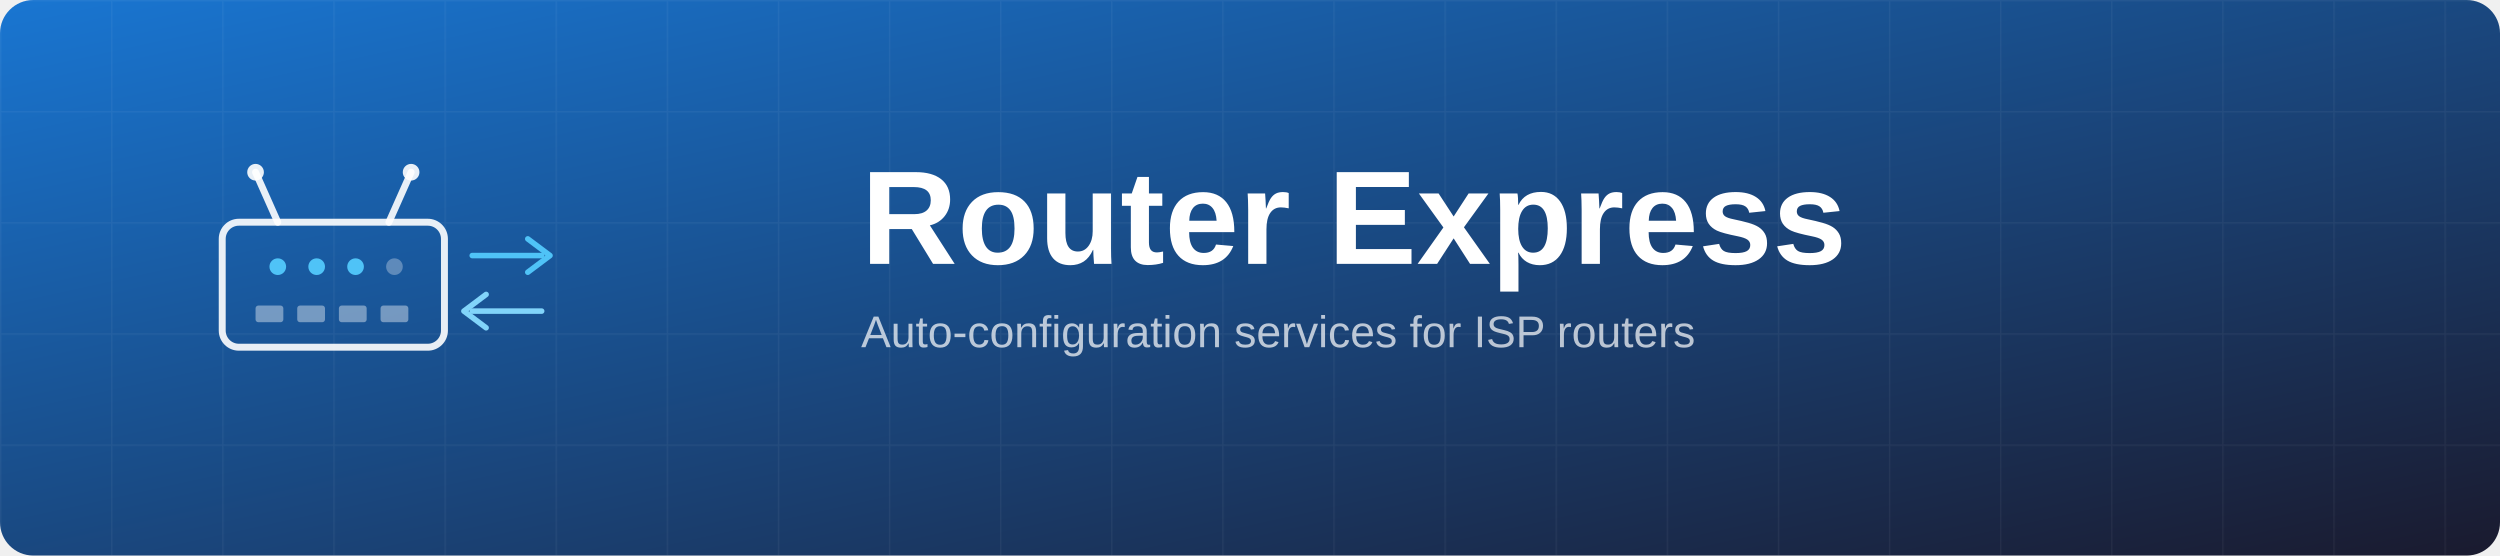
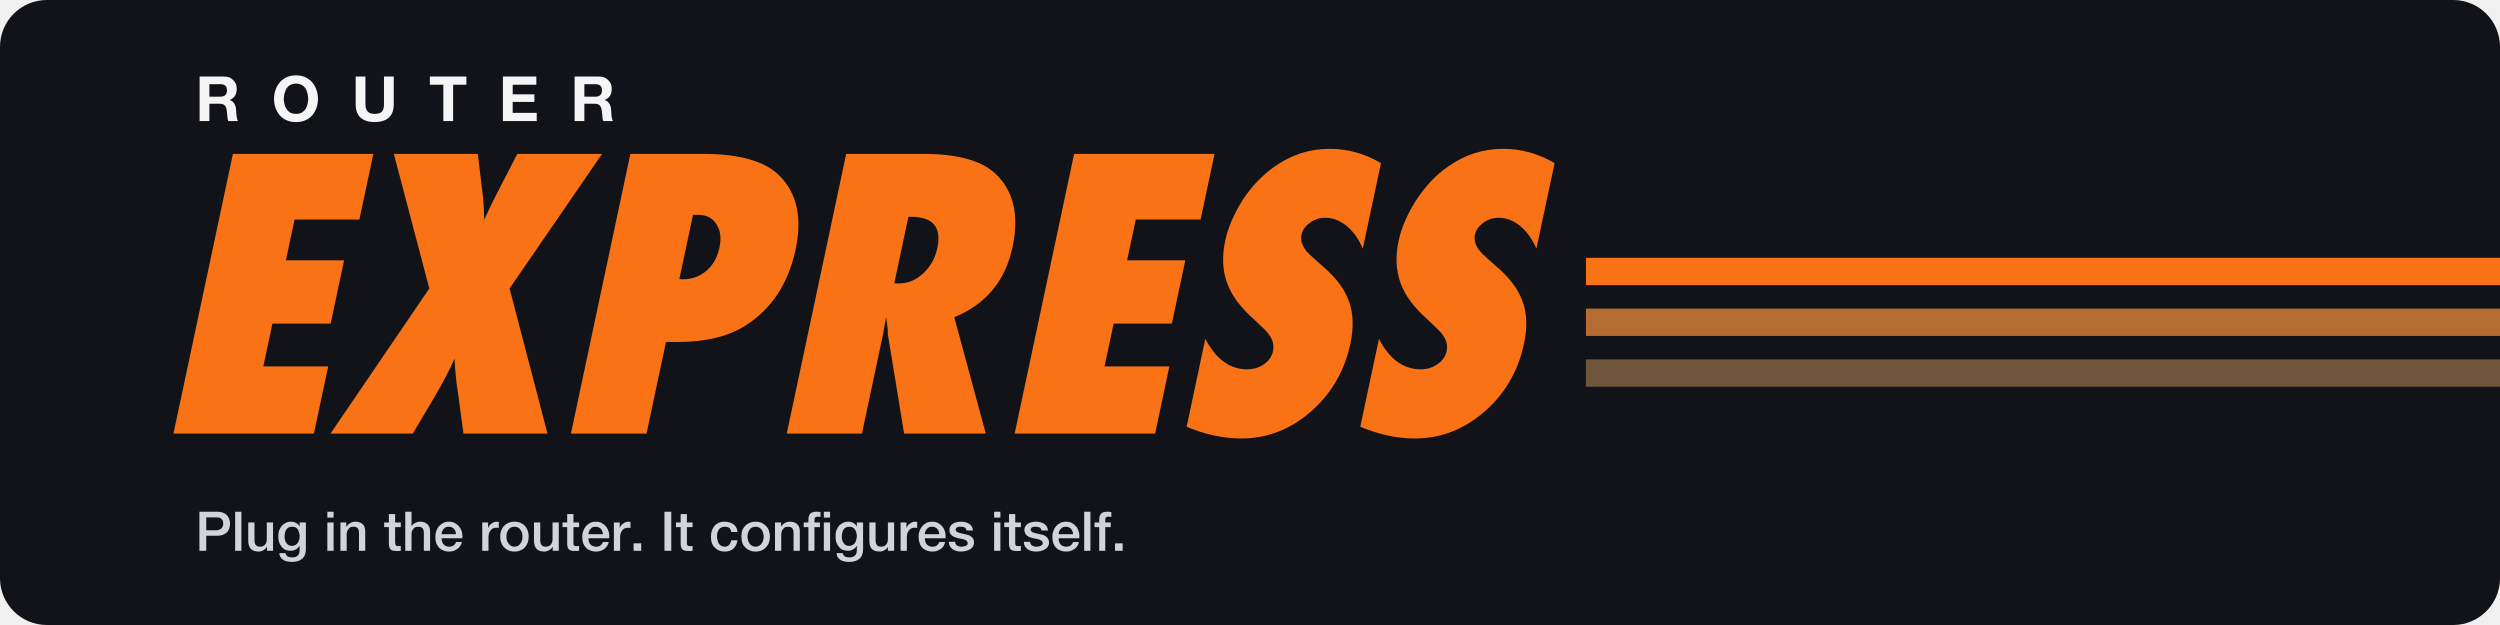
- <svg xmlns="http://www.w3.org/2000/svg" width="900" height="200" viewBox="0 0 900 200">
-   <defs>
-     <linearGradient id="bg" x1="0%" y1="0%" x2="100%" y2="100%">
-       <stop offset="0%" style="stop-color:#1976D2" />
-       <stop offset="100%" style="stop-color:#1A1A2E" />
-     </linearGradient>
-     <pattern id="grid" width="40" height="40" patternUnits="userSpaceOnUse">
-       <path d="M 40 0 L 0 0 0 40" fill="none" stroke="rgba(255,255,255,0.05)" stroke-width="1" />
-     </pattern>
-   </defs>
-   <rect width="900" height="200" rx="12" fill="url(#bg)" />
-   <rect width="900" height="200" rx="12" fill="url(#grid)" />
-   <g transform="translate(80, 60)">
-     <rect x="0" y="20" width="80" height="45" rx="6" fill="none" stroke="rgba(255,255,255,0.9)" stroke-width="2.5" />
-     <line x1="20" y1="20" x2="12" y2="2" stroke="rgba(255,255,255,0.9)" stroke-width="2.5" stroke-linecap="round" />
-     <circle cx="12" cy="2" r="3" fill="rgba(255,255,255,0.9)" />
-     <line x1="60" y1="20" x2="68" y2="2" stroke="rgba(255,255,255,0.9)" stroke-width="2.5" stroke-linecap="round" />
-     <circle cx="68" cy="2" r="3" fill="rgba(255,255,255,0.9)" />
-     <circle cx="20" cy="36" r="3" fill="#4FC3F7" />
-     <circle cx="34" cy="36" r="3" fill="#4FC3F7" />
-     <circle cx="48" cy="36" r="3" fill="#4FC3F7" />
-     <circle cx="62" cy="36" r="3" fill="rgba(255,255,255,0.3)" />
-     <rect x="12" y="50" width="10" height="6" rx="1" fill="rgba(255,255,255,0.4)" />
-     <rect x="27" y="50" width="10" height="6" rx="1" fill="rgba(255,255,255,0.4)" />
-     <rect x="42" y="50" width="10" height="6" rx="1" fill="rgba(255,255,255,0.4)" />
-     <rect x="57" y="50" width="10" height="6" rx="1" fill="rgba(255,255,255,0.4)" />
-     <line x1="90" y1="32" x2="115" y2="32" stroke="#4FC3F7" stroke-width="2" stroke-linecap="round" />
-     <polyline points="110,26 118,32 110,38" fill="none" stroke="#4FC3F7" stroke-width="2" stroke-linecap="round" stroke-linejoin="round" />
-     <line x1="90" y1="52" x2="115" y2="52" stroke="#81D4FA" stroke-width="2" stroke-linecap="round" />
-     <polyline points="95,46 87,52 95,58" fill="none" stroke="#81D4FA" stroke-width="2" stroke-linecap="round" stroke-linejoin="round" />
+ <svg xmlns="http://www.w3.org/2000/svg" viewBox="0 0 1280 320" width="1280" height="320" role="img" aria-label="Router Express">
+   <rect width="1280" height="320" rx="24" fill="#111318" />
+   <rect x="812" y="132" width="468" height="14" fill="#f97316" opacity="1.0" />
+   <rect x="812" y="158" width="468" height="14" fill="#fb923c" opacity="0.7" />
+   <rect x="812" y="184" width="468" height="14" fill="#fdba74" opacity="0.4" />
+   <g transform="translate(46 0) skewX(-12)">
+     <rect x="60" y="90" width="0" height="140" fill="#111318" />
+     <path fill="#f97316" d="M90 222V78.8H161.9V112.4H128.7V133.3H158.5V165.7H128.7V187.6H161.9V222ZM281.5 222H238.5L231.4 201.6Q227.9 192.2 225.8 183.6Q223.8 192.1 219.7 203.2L212.5 222H170.4L205.2 147.7L172.4 78.8H215.4L221.8 98.1Q222.8 100.8 223.8 104.5Q224.8 108.1 225.8 112.6Q228.1 103.3 229.7 98.3L235.6 78.8H279L246.3 147.7ZM332.2 222H293.5V78.8H331Q359 78.8 372.5 90.2Q388.5 103.6 388.5 127.6Q388.5 153.6 371.5 166.4Q359.9 175.1 338.2 175.1H332.2ZM332.2 142.9 333.9 143Q341 143 345.2 138.6Q349.3 134.3 349.3 126.8Q349.3 119.4 345.2 114.8Q341.2 110 334.9 110H332.2ZM505.9 222H464.1L444.9 171Q444.7 169.7 444 167.5Q443.3 165.4 442.2 162.4L442.5 171.9V222H404V78.8H443.6Q469.8 78.8 482.8 89.1Q499.3 102.2 499.3 126.5Q499.3 152.5 477.1 162.4ZM442.7 145.1H445.3Q452 145.1 456.4 140Q460.9 134.9 460.9 127Q460.9 111 444.1 111H442.7ZM520.7 222V78.8H592.6V112.4H559.4V133.3H589.2V165.7H559.4V187.6H592.6V222ZM608 218.5V173.5Q619.5 189.1 632.7 189.1Q637.7 189.1 640.9 186.4Q644 183.8 644 179.8Q644 174 637.2 168.6L630.9 163.6Q624.6 158.9 620.1 154.2Q615.7 149.5 612.9 144.6Q610.1 139.6 608.8 134.3Q607.5 129 607.5 123.2Q607.5 113.2 612.1 102.2Q614.4 97.1 617.5 92.9Q620.6 88.7 624.6 85.4Q635.5 76.2 651 76.2Q664.8 76.2 678.8 83.5V127.3Q674.1 119.9 668.1 115.7Q662 111.5 656.2 111.5Q651.7 111.5 648.9 114.1Q645.9 116.6 645.9 120.1Q645.9 125.9 653.8 131.5L659.9 136.1Q672.2 144.9 677.4 154.2Q682.8 163.5 682.8 175.9Q682.8 197 669.9 210.8Q657 224.5 637.3 224.5Q623.6 224.5 608 218.5ZM696.9 218.5V173.5Q708.3 189.1 721.6 189.1Q726.6 189.1 729.7 186.4Q732.9 183.8 732.9 179.8Q732.9 174 726 168.6L719.7 163.6Q713.4 158.9 708.9 154.2Q704.5 149.5 701.7 144.6Q698.9 139.6 697.6 134.3Q696.3 129 696.3 123.2Q696.3 113.2 701 102.2Q703.3 97.1 706.3 92.9Q709.4 88.7 713.4 85.4Q724.3 76.2 739.8 76.2Q753.7 76.2 767.7 83.5V127.3Q762.9 119.9 756.9 115.7Q750.9 111.5 745 111.5Q740.6 111.5 737.7 114.1Q734.7 116.6 734.7 120.1Q734.7 125.9 742.6 131.5L748.7 136.1Q761 144.9 766.3 154.2Q771.7 163.5 771.7 175.9Q771.7 197 758.8 210.8Q745.9 224.5 726.1 224.5Q712.5 224.5 696.9 218.5Z" />
  </g>
-   <text x="310" y="95" font-family="'Segoe UI', 'Helvetica Neue', Arial, sans-serif" font-size="48" font-weight="bold" fill="white">Router Express</text>
-   <text x="310" y="125" font-family="'Segoe UI', 'Helvetica Neue', Arial, sans-serif" font-size="16" fill="rgba(255,255,255,0.7)">Auto-configuration services for ISP routers</text>
+   <path fill="#f5f5f5" d="M107.2 49.5V43.1H112.7Q114.5 43.1 115.3 43.8Q116.2 44.6 116.2 46.2Q116.2 48 115.3 48.7Q114.5 49.5 112.7 49.5ZM102.2 39.2V62H107.2V53.1H112.3Q114.1 53.1 115 53.9Q115.8 54.7 116.1 56.5Q116.3 57.9 116.4 59.4Q116.4 60.9 116.9 62H121.9Q121.5 61.5 121.4 60.8Q121.2 60.1 121.1 59.4Q121 58.6 121 57.9Q121 57.1 120.9 56.6Q120.9 55.7 120.7 54.9Q120.5 54 120.1 53.3Q119.7 52.6 119.1 52Q118.5 51.5 117.6 51.2V51.2Q119.5 50.4 120.4 48.9Q121.2 47.5 121.2 45.5Q121.2 44.1 120.8 43Q120.3 41.9 119.4 41Q118.5 40.1 117.3 39.6Q116.1 39.2 114.5 39.2ZM145.3 50.7Q145.3 49.2 145.7 47.8Q146 46.4 146.8 45.2Q147.5 44.1 148.7 43.5Q149.9 42.8 151.6 42.8Q153.2 42.8 154.4 43.5Q155.6 44.1 156.4 45.2Q157.1 46.4 157.4 47.8Q157.8 49.2 157.8 50.7Q157.8 52.1 157.4 53.5Q157.1 54.8 156.4 55.9Q155.6 57 154.4 57.7Q153.2 58.3 151.6 58.3Q149.9 58.3 148.7 57.7Q147.5 57 146.8 55.9Q146 54.8 145.7 53.5Q145.3 52.1 145.3 50.7ZM140.3 50.7Q140.3 53.2 141.1 55.3Q141.9 57.5 143.3 59.1Q144.7 60.7 146.8 61.6Q148.9 62.5 151.6 62.5Q154.2 62.5 156.3 61.6Q158.4 60.7 159.8 59.1Q161.2 57.5 162 55.3Q162.8 53.2 162.8 50.7Q162.8 48.1 162 45.9Q161.2 43.7 159.8 42.1Q158.4 40.5 156.3 39.5Q154.2 38.6 151.6 38.6Q148.9 38.6 146.8 39.5Q144.7 40.5 143.3 42.1Q141.9 43.7 141.1 45.9Q140.3 48.1 140.3 50.7ZM201.6 53.4V39.2H196.6V53.4Q196.6 55.9 195.6 57.1Q194.5 58.3 191.8 58.3Q190.3 58.3 189.4 57.9Q188.5 57.5 188 56.8Q187.5 56.1 187.3 55.2Q187.1 54.3 187.1 53.4V39.2H182.1V53.4Q182.1 58 184.7 60.3Q187.2 62.5 191.8 62.5Q196.4 62.5 199 60.3Q201.6 58 201.6 53.4ZM227 43.4V62H232V43.4H238.8V39.2H220.1V43.4ZM257.5 39.2V62H274.8V57.8H262.5V52.2H273.6V48.3H262.5V43.4H274.6V39.2ZM299.2 49.5V43.1H304.7Q306.5 43.1 307.3 43.8Q308.2 44.6 308.2 46.2Q308.2 48 307.3 48.7Q306.5 49.5 304.7 49.5ZM294.2 39.2V62H299.2V53.1H304.3Q306.1 53.1 307 53.9Q307.8 54.7 308.1 56.5Q308.3 57.9 308.4 59.4Q308.4 60.9 308.9 62H313.9Q313.5 61.5 313.4 60.8Q313.2 60.1 313.1 59.4Q313 58.6 313 57.9Q313 57.1 312.9 56.6Q312.9 55.7 312.7 54.9Q312.5 54 312.1 53.3Q311.7 52.6 311.1 52Q310.5 51.5 309.6 51.2V51.2Q311.5 50.4 312.4 48.9Q313.2 47.5 313.2 45.5Q313.2 44.1 312.8 43Q312.3 41.9 311.4 41Q310.5 40.1 309.3 39.6Q308.1 39.2 306.5 39.2Z" />
+   <path fill="#d1d5db" d="M102.1 262H110.9Q113.1 262 114.4 262.6Q115.8 263.2 116.5 264.2Q117.2 265.1 117.5 266.2Q117.8 267.3 117.8 268.2Q117.8 269.1 117.5 270.2Q117.2 271.3 116.5 272.2Q115.8 273.1 114.4 273.7Q113.1 274.3 110.9 274.3H105.6V282H102.1ZM105.6 271.5H110.8Q111.3 271.5 112 271.3Q112.6 271.1 113.1 270.8Q113.6 270.4 113.9 269.8Q114.3 269.1 114.3 268.2Q114.3 267.2 114 266.5Q113.7 265.9 113.2 265.5Q112.7 265.1 112.1 265Q111.5 264.9 110.8 264.9H105.6ZM120.4 262H123.6V282H120.4ZM139.8 282H136.7V280H136.6Q136 281.1 134.9 281.7Q133.7 282.4 132.5 282.4Q129.7 282.4 128.4 281Q127.1 279.6 127.1 276.7V267.5H130.3V276.4Q130.3 278.3 131 279.1Q131.8 279.9 133.1 279.9Q134.1 279.9 134.7 279.6Q135.4 279.3 135.8 278.7Q136.3 278.2 136.4 277.5Q136.6 276.8 136.6 275.9V267.5H139.8ZM156.6 281.2Q156.6 284.5 154.7 286.1Q152.9 287.7 149.4 287.7Q148.4 287.7 147.2 287.5Q146.1 287.3 145.2 286.8Q144.3 286.2 143.7 285.4Q143.1 284.5 143 283.2H146.2Q146.3 283.9 146.6 284.3Q147 284.7 147.4 285Q147.9 285.2 148.5 285.3Q149 285.4 149.6 285.4Q151.6 285.4 152.5 284.4Q153.4 283.5 153.4 281.7V279.5H153.3Q152.6 280.7 151.5 281.3Q150.3 282 149 282Q147.2 282 146 281.4Q144.8 280.8 144 279.7Q143.2 278.7 142.8 277.3Q142.5 276 142.5 274.4Q142.5 272.9 142.9 271.6Q143.4 270.3 144.2 269.3Q145.1 268.3 146.3 267.7Q147.5 267.1 149 267.1Q150.4 267.1 151.5 267.7Q152.7 268.3 153.3 269.5H153.4V267.5H156.6ZM149.5 279.5Q150.5 279.5 151.3 279Q152 278.6 152.5 277.9Q152.9 277.2 153.2 276.3Q153.4 275.4 153.4 274.4Q153.4 273.5 153.1 272.6Q152.9 271.8 152.5 271.1Q152 270.4 151.3 270Q150.5 269.7 149.5 269.7Q148.4 269.7 147.7 270.1Q147 270.5 146.5 271.3Q146.1 272 145.9 272.9Q145.7 273.8 145.7 274.7Q145.7 275.6 145.9 276.4Q146.1 277.3 146.6 278Q147 278.6 147.8 279.1Q148.5 279.5 149.5 279.5ZM167.6 262H170.8V265H167.6ZM167.6 267.5H170.8V282H167.6ZM174.3 267.5H177.3V269.7L177.4 269.7Q178.1 268.5 179.3 267.8Q180.5 267.1 181.9 267.1Q184.3 267.1 185.7 268.4Q187 269.6 187 272.1V282H183.8V272.9Q183.8 271.2 183.1 270.4Q182.4 269.7 181 269.7Q180.2 269.7 179.5 269.9Q178.9 270.2 178.5 270.8Q178 271.3 177.8 272Q177.5 272.7 177.5 273.5V282H174.3ZM196.7 267.5H199.1V263.2H202.3V267.5H205.2V269.9H202.3V277.6Q202.3 278.1 202.4 278.5Q202.4 278.9 202.6 279.1Q202.7 279.4 203 279.5Q203.3 279.6 203.9 279.6Q204.2 279.6 204.5 279.6Q204.9 279.6 205.2 279.5V282Q204.7 282 204.2 282.1Q203.7 282.1 203.1 282.1Q201.9 282.1 201.1 281.9Q200.3 281.7 199.9 281.2Q199.5 280.7 199.3 280Q199.1 279.3 199.1 278.4V269.9H196.7ZM207.5 262H210.7V269.4H210.7Q211.3 268.4 212.5 267.8Q213.7 267.1 215.1 267.1Q217.5 267.1 218.8 268.4Q220.2 269.6 220.2 272.1V282H217V272.9Q217 271.2 216.3 270.4Q215.6 269.7 214.2 269.7Q213.4 269.7 212.7 269.9Q212.1 270.2 211.6 270.8Q211.2 271.3 210.9 272Q210.7 272.7 210.7 273.5V282H207.5ZM233.5 273.5Q233.4 272.7 233.2 272Q232.9 271.3 232.5 270.8Q232 270.3 231.3 270Q230.7 269.7 229.9 269.7Q229 269.7 228.3 269.9Q227.7 270.2 227.2 270.8Q226.7 271.3 226.4 272Q226.1 272.7 226.1 273.5ZM226.1 275.6Q226.1 276.4 226.3 277.2Q226.5 278 227 278.6Q227.5 279.2 228.2 279.5Q228.9 279.9 229.9 279.9Q231.3 279.9 232.2 279.3Q233.1 278.7 233.5 277.5H236.5Q236.2 278.6 235.6 279.6Q235 280.5 234.1 281.1Q233.3 281.7 232.2 282.1Q231.1 282.4 229.9 282.4Q228.2 282.4 226.9 281.8Q225.6 281.3 224.7 280.3Q223.8 279.3 223.3 277.9Q222.9 276.5 222.9 274.8Q222.9 273.2 223.4 271.9Q223.8 270.5 224.8 269.4Q225.7 268.4 227 267.7Q228.2 267.1 229.9 267.1Q231.6 267.1 232.9 267.8Q234.3 268.6 235.2 269.7Q236.1 270.9 236.5 272.4Q236.9 274 236.7 275.6ZM246.9 267.5H249.9V270.3H250Q250.1 269.7 250.5 269.2Q250.9 268.6 251.5 268.2Q252.1 267.7 252.8 267.4Q253.5 267.1 254.2 267.1Q254.8 267.1 255 267.2Q255.2 267.2 255.4 267.2V270.3Q255.1 270.2 254.7 270.2Q254.4 270.2 254 270.2Q253.2 270.2 252.5 270.5Q251.8 270.8 251.3 271.4Q250.7 272.1 250.4 273Q250.1 273.9 250.1 275.1V282H246.9ZM263.4 282.4Q261.7 282.4 260.3 281.8Q259 281.2 258 280.2Q257.1 279.2 256.6 277.8Q256.1 276.4 256.1 274.7Q256.1 273.1 256.6 271.7Q257.1 270.3 258 269.3Q259 268.3 260.3 267.7Q261.7 267.1 263.4 267.1Q265.1 267.1 266.5 267.7Q267.9 268.3 268.8 269.3Q269.7 270.3 270.2 271.7Q270.7 273.1 270.7 274.7Q270.7 276.4 270.2 277.8Q269.7 279.2 268.8 280.2Q267.9 281.2 266.5 281.8Q265.1 282.4 263.4 282.4ZM263.4 279.9Q264.5 279.9 265.3 279.4Q266 279 266.5 278.2Q267 277.5 267.3 276.6Q267.5 275.7 267.5 274.7Q267.5 273.8 267.3 272.9Q267 272 266.5 271.3Q266 270.5 265.3 270.1Q264.5 269.7 263.4 269.7Q262.3 269.7 261.6 270.1Q260.8 270.5 260.3 271.3Q259.8 272 259.5 272.9Q259.3 273.8 259.3 274.7Q259.3 275.7 259.5 276.6Q259.8 277.5 260.3 278.2Q260.8 279 261.6 279.4Q262.3 279.9 263.4 279.9ZM286.1 282H283V280H282.9Q282.3 281.1 281.1 281.7Q280 282.4 278.8 282.4Q275.9 282.4 274.7 281Q273.4 279.6 273.4 276.7V267.5H276.6V276.4Q276.6 278.3 277.3 279.1Q278 279.9 279.3 279.9Q280.3 279.9 281 279.6Q281.7 279.3 282.1 278.7Q282.5 278.2 282.7 277.5Q282.9 276.8 282.9 275.9V267.5H286.1ZM288 267.5H290.4V263.2H293.6V267.5H296.5V269.9H293.6V277.6Q293.6 278.1 293.6 278.5Q293.7 278.9 293.8 279.1Q294 279.4 294.3 279.5Q294.6 279.6 295.1 279.6Q295.5 279.6 295.8 279.6Q296.1 279.6 296.5 279.5V282Q295.9 282 295.4 282.1Q294.9 282.1 294.4 282.1Q293.1 282.1 292.4 281.9Q291.6 281.7 291.2 281.2Q290.7 280.7 290.6 280Q290.4 279.3 290.4 278.4V269.9H288ZM308.7 273.5Q308.7 272.7 308.4 272Q308.1 271.3 307.7 270.8Q307.2 270.3 306.5 270Q305.9 269.7 305.1 269.7Q304.2 269.7 303.5 269.9Q302.9 270.2 302.4 270.8Q301.9 271.3 301.6 272Q301.3 272.7 301.3 273.5ZM301.3 275.6Q301.3 276.4 301.5 277.2Q301.7 278 302.2 278.6Q302.7 279.2 303.4 279.5Q304.1 279.9 305.2 279.9Q306.6 279.9 307.4 279.3Q308.3 278.7 308.7 277.5H311.7Q311.5 278.6 310.8 279.6Q310.2 280.5 309.4 281.1Q308.5 281.7 307.4 282.1Q306.3 282.4 305.2 282.4Q303.4 282.4 302.1 281.8Q300.8 281.3 299.9 280.3Q299 279.3 298.5 277.9Q298.1 276.5 298.1 274.8Q298.1 273.2 298.6 271.9Q299.1 270.5 300 269.4Q300.9 268.4 302.2 267.7Q303.4 267.1 305.1 267.1Q306.8 267.1 308.1 267.8Q309.5 268.6 310.4 269.7Q311.3 270.9 311.7 272.4Q312.1 274 311.9 275.6ZM314.3 267.5H317.3V270.3H317.4Q317.5 269.7 317.9 269.2Q318.3 268.6 318.9 268.2Q319.5 267.7 320.2 267.4Q320.9 267.1 321.6 267.1Q322.2 267.1 322.4 267.2Q322.6 267.2 322.8 267.2V270.3Q322.5 270.2 322.1 270.2Q321.8 270.2 321.5 270.2Q320.6 270.2 319.9 270.5Q319.2 270.8 318.7 271.4Q318.1 272.1 317.8 273Q317.5 273.9 317.5 275.1V282H314.3ZM324.4 278.2H328.3V282H324.4ZM340.2 262H343.7V282H340.2ZM346.1 267.5H348.5V263.2H351.7V267.5H354.6V269.9H351.7V277.6Q351.7 278.1 351.7 278.5Q351.8 278.9 351.9 279.1Q352.1 279.4 352.4 279.5Q352.7 279.6 353.2 279.6Q353.6 279.6 353.9 279.6Q354.2 279.6 354.6 279.5V282Q354 282 353.5 282.1Q353 282.1 352.5 282.1Q351.2 282.1 350.5 281.9Q349.7 281.7 349.3 281.2Q348.8 280.7 348.7 280Q348.5 279.3 348.5 278.4V269.9H346.1ZM374.4 272.4Q374.2 271 373.4 270.3Q372.5 269.7 371.1 269.7Q370.5 269.7 369.8 269.9Q369.1 270.1 368.5 270.6Q367.9 271.2 367.5 272.2Q367.1 273.3 367.1 274.9Q367.1 275.8 367.4 276.7Q367.6 277.6 368 278.3Q368.5 279 369.2 279.4Q369.9 279.9 371 279.9Q372.4 279.9 373.3 279Q374.2 278.1 374.4 276.6H377.6Q377.2 279.4 375.5 280.9Q373.8 282.4 371 282.4Q369.3 282.4 368 281.8Q366.7 281.2 365.8 280.2Q364.9 279.3 364.4 277.9Q364 276.5 364 274.9Q364 273.3 364.4 271.9Q364.9 270.4 365.7 269.4Q366.6 268.3 368 267.7Q369.3 267.1 371.1 267.1Q372.4 267.1 373.5 267.5Q374.6 267.8 375.5 268.4Q376.4 269.1 376.9 270Q377.5 271 377.6 272.4ZM386.9 282.4Q385.1 282.4 383.8 281.8Q382.4 281.2 381.5 280.2Q380.5 279.2 380 277.8Q379.6 276.4 379.6 274.7Q379.6 273.1 380 271.7Q380.5 270.3 381.5 269.3Q382.4 268.3 383.8 267.7Q385.1 267.1 386.9 267.1Q388.6 267.1 390 267.7Q391.3 268.3 392.2 269.3Q393.2 270.3 393.7 271.7Q394.2 273.1 394.2 274.7Q394.2 276.4 393.7 277.8Q393.2 279.2 392.2 280.2Q391.3 281.2 390 281.8Q388.6 282.4 386.9 282.4ZM386.9 279.9Q387.9 279.9 388.7 279.4Q389.5 279 390 278.2Q390.5 277.5 390.7 276.6Q391 275.7 391 274.7Q391 273.8 390.7 272.9Q390.5 272 390 271.3Q389.5 270.5 388.7 270.1Q387.9 269.7 386.9 269.7Q385.8 269.7 385 270.1Q384.2 270.5 383.7 271.3Q383.2 272 383 272.9Q382.7 273.8 382.7 274.7Q382.7 275.7 383 276.6Q383.2 277.5 383.7 278.2Q384.2 279 385 279.4Q385.8 279.9 386.9 279.9ZM396.8 267.5H399.9V269.7L399.9 269.7Q400.6 268.5 401.8 267.8Q403 267.1 404.4 267.1Q406.8 267.1 408.2 268.4Q409.5 269.6 409.5 272.1V282H406.3V272.9Q406.3 271.2 405.6 270.4Q404.9 269.7 403.5 269.7Q402.7 269.7 402.1 269.9Q401.4 270.2 401 270.8Q400.5 271.3 400.3 272Q400 272.7 400 273.5V282H396.8ZM411.5 267.5H413.9V266.3Q413.9 264.9 414.2 264.1Q414.5 263.2 415.1 262.8Q415.6 262.3 416.4 262.2Q417.1 262 417.9 262Q419.4 262 420.1 262.2V264.7Q419.8 264.6 419.4 264.6Q419.1 264.5 418.6 264.5Q418 264.5 417.5 264.8Q417 265.1 417 266V267.5H419.8V269.9H417V282H413.9V269.9H411.5ZM421.8 262H425V265H421.8ZM421.8 267.5H425V282H421.8ZM441.9 281.2Q441.9 284.5 440 286.1Q438.2 287.7 434.7 287.7Q433.6 287.7 432.5 287.5Q431.4 287.3 430.5 286.8Q429.6 286.2 429 285.4Q428.4 284.5 428.3 283.2H431.5Q431.6 283.9 431.9 284.3Q432.3 284.7 432.7 285Q433.2 285.2 433.8 285.3Q434.3 285.4 434.9 285.4Q436.9 285.4 437.8 284.4Q438.7 283.5 438.7 281.7V279.5H438.6Q437.9 280.7 436.8 281.3Q435.6 282 434.3 282Q432.5 282 431.3 281.4Q430.1 280.8 429.3 279.7Q428.5 278.7 428.1 277.3Q427.8 276 427.8 274.4Q427.8 272.9 428.2 271.6Q428.7 270.3 429.5 269.3Q430.3 268.3 431.6 267.7Q432.8 267.1 434.3 267.1Q435.7 267.1 436.8 267.7Q438 268.3 438.6 269.5H438.7V267.5H441.9ZM434.8 279.5Q435.8 279.5 436.6 279Q437.3 278.6 437.8 277.9Q438.2 277.2 438.4 276.3Q438.7 275.4 438.7 274.4Q438.7 273.5 438.4 272.6Q438.2 271.8 437.7 271.1Q437.3 270.4 436.5 270Q435.8 269.7 434.8 269.7Q433.7 269.7 433 270.1Q432.2 270.5 431.8 271.3Q431.4 272 431.2 272.9Q431 273.8 431 274.7Q431 275.6 431.2 276.4Q431.4 277.3 431.9 278Q432.3 278.6 433 279.1Q433.8 279.5 434.8 279.5ZM457.8 282H454.6V280H454.6Q454 281.1 452.8 281.7Q451.7 282.4 450.5 282.4Q447.6 282.4 446.3 281Q445.1 279.6 445.1 276.7V267.5H448.3V276.4Q448.3 278.3 449 279.1Q449.7 279.9 451 279.9Q452 279.9 452.7 279.6Q453.4 279.3 453.8 278.7Q454.2 278.2 454.4 277.5Q454.6 276.8 454.6 275.9V267.5H457.8ZM461.1 267.5H464.1V270.3H464.2Q464.3 269.7 464.7 269.2Q465.1 268.6 465.7 268.2Q466.3 267.7 467 267.4Q467.7 267.1 468.4 267.1Q469 267.1 469.2 267.2Q469.4 267.2 469.6 267.2V270.3Q469.3 270.2 468.9 270.2Q468.6 270.2 468.3 270.2Q467.4 270.2 466.7 270.5Q466 270.8 465.5 271.4Q465 272.1 464.6 273Q464.3 273.9 464.3 275.1V282H461.1ZM480.9 273.5Q480.9 272.7 480.6 272Q480.4 271.3 479.9 270.8Q479.4 270.3 478.8 270Q478.1 269.7 477.3 269.7Q476.5 269.7 475.8 269.9Q475.1 270.2 474.6 270.8Q474.1 271.3 473.8 272Q473.5 272.7 473.5 273.5ZM473.5 275.6Q473.5 276.4 473.7 277.2Q474 278 474.4 278.6Q474.9 279.2 475.6 279.5Q476.4 279.9 477.4 279.9Q478.8 279.9 479.6 279.3Q480.5 278.7 480.9 277.5H483.9Q483.7 278.6 483.1 279.6Q482.5 280.5 481.6 281.1Q480.7 281.7 479.6 282.1Q478.6 282.4 477.4 282.4Q475.7 282.4 474.4 281.8Q473 281.3 472.1 280.3Q471.2 279.3 470.8 277.9Q470.3 276.5 470.3 274.8Q470.3 273.2 470.8 271.9Q471.3 270.5 472.2 269.4Q473.1 268.4 474.4 267.7Q475.7 267.1 477.3 267.1Q479 267.1 480.4 267.8Q481.7 268.6 482.6 269.7Q483.5 270.9 483.9 272.4Q484.3 274 484.1 275.6ZM489 277.4Q489.1 278.8 490 279.3Q491 279.9 492.3 279.9Q492.7 279.9 493.3 279.8Q493.8 279.7 494.4 279.5Q494.9 279.3 495.2 279Q495.5 278.6 495.5 278Q495.4 277.4 495 277Q494.6 276.6 493.9 276.3Q493.3 276.1 492.4 275.9Q491.6 275.8 490.7 275.6Q489.8 275.4 489 275.1Q488.2 274.8 487.5 274.3Q486.9 273.9 486.5 273.1Q486.1 272.4 486.1 271.3Q486.1 270.1 486.7 269.3Q487.2 268.5 488.1 268Q489 267.5 490.1 267.3Q491.2 267.1 492.1 267.1Q493.3 267.1 494.3 267.4Q495.3 267.6 496.1 268.1Q497 268.7 497.5 269.5Q498 270.4 498.2 271.6H494.9Q494.6 270.4 493.8 270Q493 269.7 491.9 269.7Q491.6 269.7 491.1 269.7Q490.7 269.8 490.2 269.9Q489.8 270.1 489.6 270.4Q489.3 270.7 489.3 271.1Q489.3 271.7 489.7 272.1Q490.1 272.5 490.8 272.7Q491.4 272.9 492.3 273.1Q493.1 273.3 494 273.5Q494.9 273.7 495.7 273.9Q496.5 274.2 497.2 274.7Q497.9 275.2 498.3 275.9Q498.7 276.6 498.7 277.7Q498.7 279 498.1 279.9Q497.5 280.8 496.5 281.3Q495.6 281.9 494.5 282.1Q493.3 282.4 492.2 282.4Q490.8 282.4 489.7 282.1Q488.5 281.8 487.6 281.1Q486.8 280.5 486.3 279.6Q485.8 278.6 485.8 277.4ZM509 262H512.2V265H509ZM509 267.5H512.2V282H509ZM514.2 267.5H516.6V263.2H519.8V267.5H522.7V269.9H519.8V277.6Q519.8 278.1 519.8 278.5Q519.9 278.9 520 279.1Q520.2 279.4 520.5 279.5Q520.8 279.6 521.3 279.6Q521.7 279.6 522 279.6Q522.3 279.6 522.7 279.5V282Q522.1 282 521.6 282.1Q521.1 282.1 520.6 282.1Q519.3 282.1 518.6 281.9Q517.8 281.7 517.4 281.2Q516.9 280.7 516.8 280Q516.6 279.3 516.6 278.4V269.9H514.2ZM527.4 277.4Q527.5 278.8 528.4 279.3Q529.4 279.9 530.6 279.9Q531.1 279.9 531.7 279.8Q532.2 279.7 532.7 279.5Q533.2 279.3 533.6 279Q533.9 278.6 533.9 278Q533.8 277.4 533.4 277Q533 276.6 532.3 276.3Q531.7 276.1 530.8 275.9Q530 275.8 529.1 275.6Q528.2 275.4 527.4 275.1Q526.6 274.8 525.9 274.3Q525.3 273.9 524.9 273.1Q524.5 272.4 524.5 271.3Q524.5 270.1 525.1 269.3Q525.6 268.5 526.5 268Q527.4 267.5 528.5 267.3Q529.5 267.1 530.5 267.1Q531.6 267.1 532.7 267.4Q533.7 267.6 534.5 268.1Q535.3 268.7 535.9 269.5Q536.4 270.4 536.6 271.6H533.2Q533 270.4 532.2 270Q531.4 269.7 530.3 269.7Q530 269.7 529.5 269.7Q529 269.8 528.6 269.9Q528.2 270.1 528 270.4Q527.7 270.7 527.7 271.1Q527.7 271.7 528.1 272.1Q528.5 272.5 529.1 272.7Q529.8 272.9 530.6 273.1Q531.5 273.3 532.4 273.5Q533.2 273.7 534.1 273.9Q534.9 274.2 535.6 274.7Q536.2 275.2 536.6 275.9Q537.1 276.6 537.1 277.7Q537.1 279 536.5 279.9Q535.9 280.8 534.9 281.3Q534 281.9 532.9 282.1Q531.7 282.4 530.6 282.4Q529.2 282.4 528 282.1Q526.9 281.8 526 281.1Q525.2 280.5 524.7 279.6Q524.2 278.6 524.2 277.4ZM549.4 273.5Q549.4 272.7 549.1 272Q548.8 271.3 548.4 270.8Q547.9 270.3 547.3 270Q546.6 269.7 545.8 269.7Q544.9 269.7 544.3 269.9Q543.6 270.2 543.1 270.8Q542.6 271.3 542.3 272Q542 272.7 542 273.5ZM542 275.6Q542 276.4 542.2 277.2Q542.5 278 542.9 278.6Q543.4 279.2 544.1 279.5Q544.9 279.9 545.9 279.9Q547.3 279.9 548.1 279.3Q549 278.7 549.4 277.5H552.4Q552.2 278.6 551.6 279.6Q550.9 280.5 550.1 281.1Q549.2 281.7 548.1 282.1Q547 282.4 545.9 282.4Q544.2 282.4 542.8 281.8Q541.5 281.3 540.6 280.3Q539.7 279.3 539.2 277.9Q538.8 276.5 538.8 274.8Q538.8 273.2 539.3 271.9Q539.8 270.5 540.7 269.4Q541.6 268.4 542.9 267.7Q544.2 267.1 545.8 267.1Q547.5 267.1 548.9 267.8Q550.2 268.6 551.1 269.7Q552 270.9 552.4 272.4Q552.8 274 552.6 275.6ZM555.1 262H558.3V282H555.1ZM560.4 267.5H562.8V266.3Q562.8 264.9 563.1 264.1Q563.4 263.2 564 262.8Q564.5 262.3 565.3 262.2Q566 262 566.8 262Q568.3 262 569 262.2V264.7Q568.7 264.6 568.3 264.6Q568 264.5 567.5 264.5Q566.9 264.5 566.4 264.8Q565.9 265.1 565.9 266V267.5H568.7V269.9H565.9V282H562.8V269.9H560.4ZM570.9 278.2H574.8V282H570.9Z" />
</svg>
